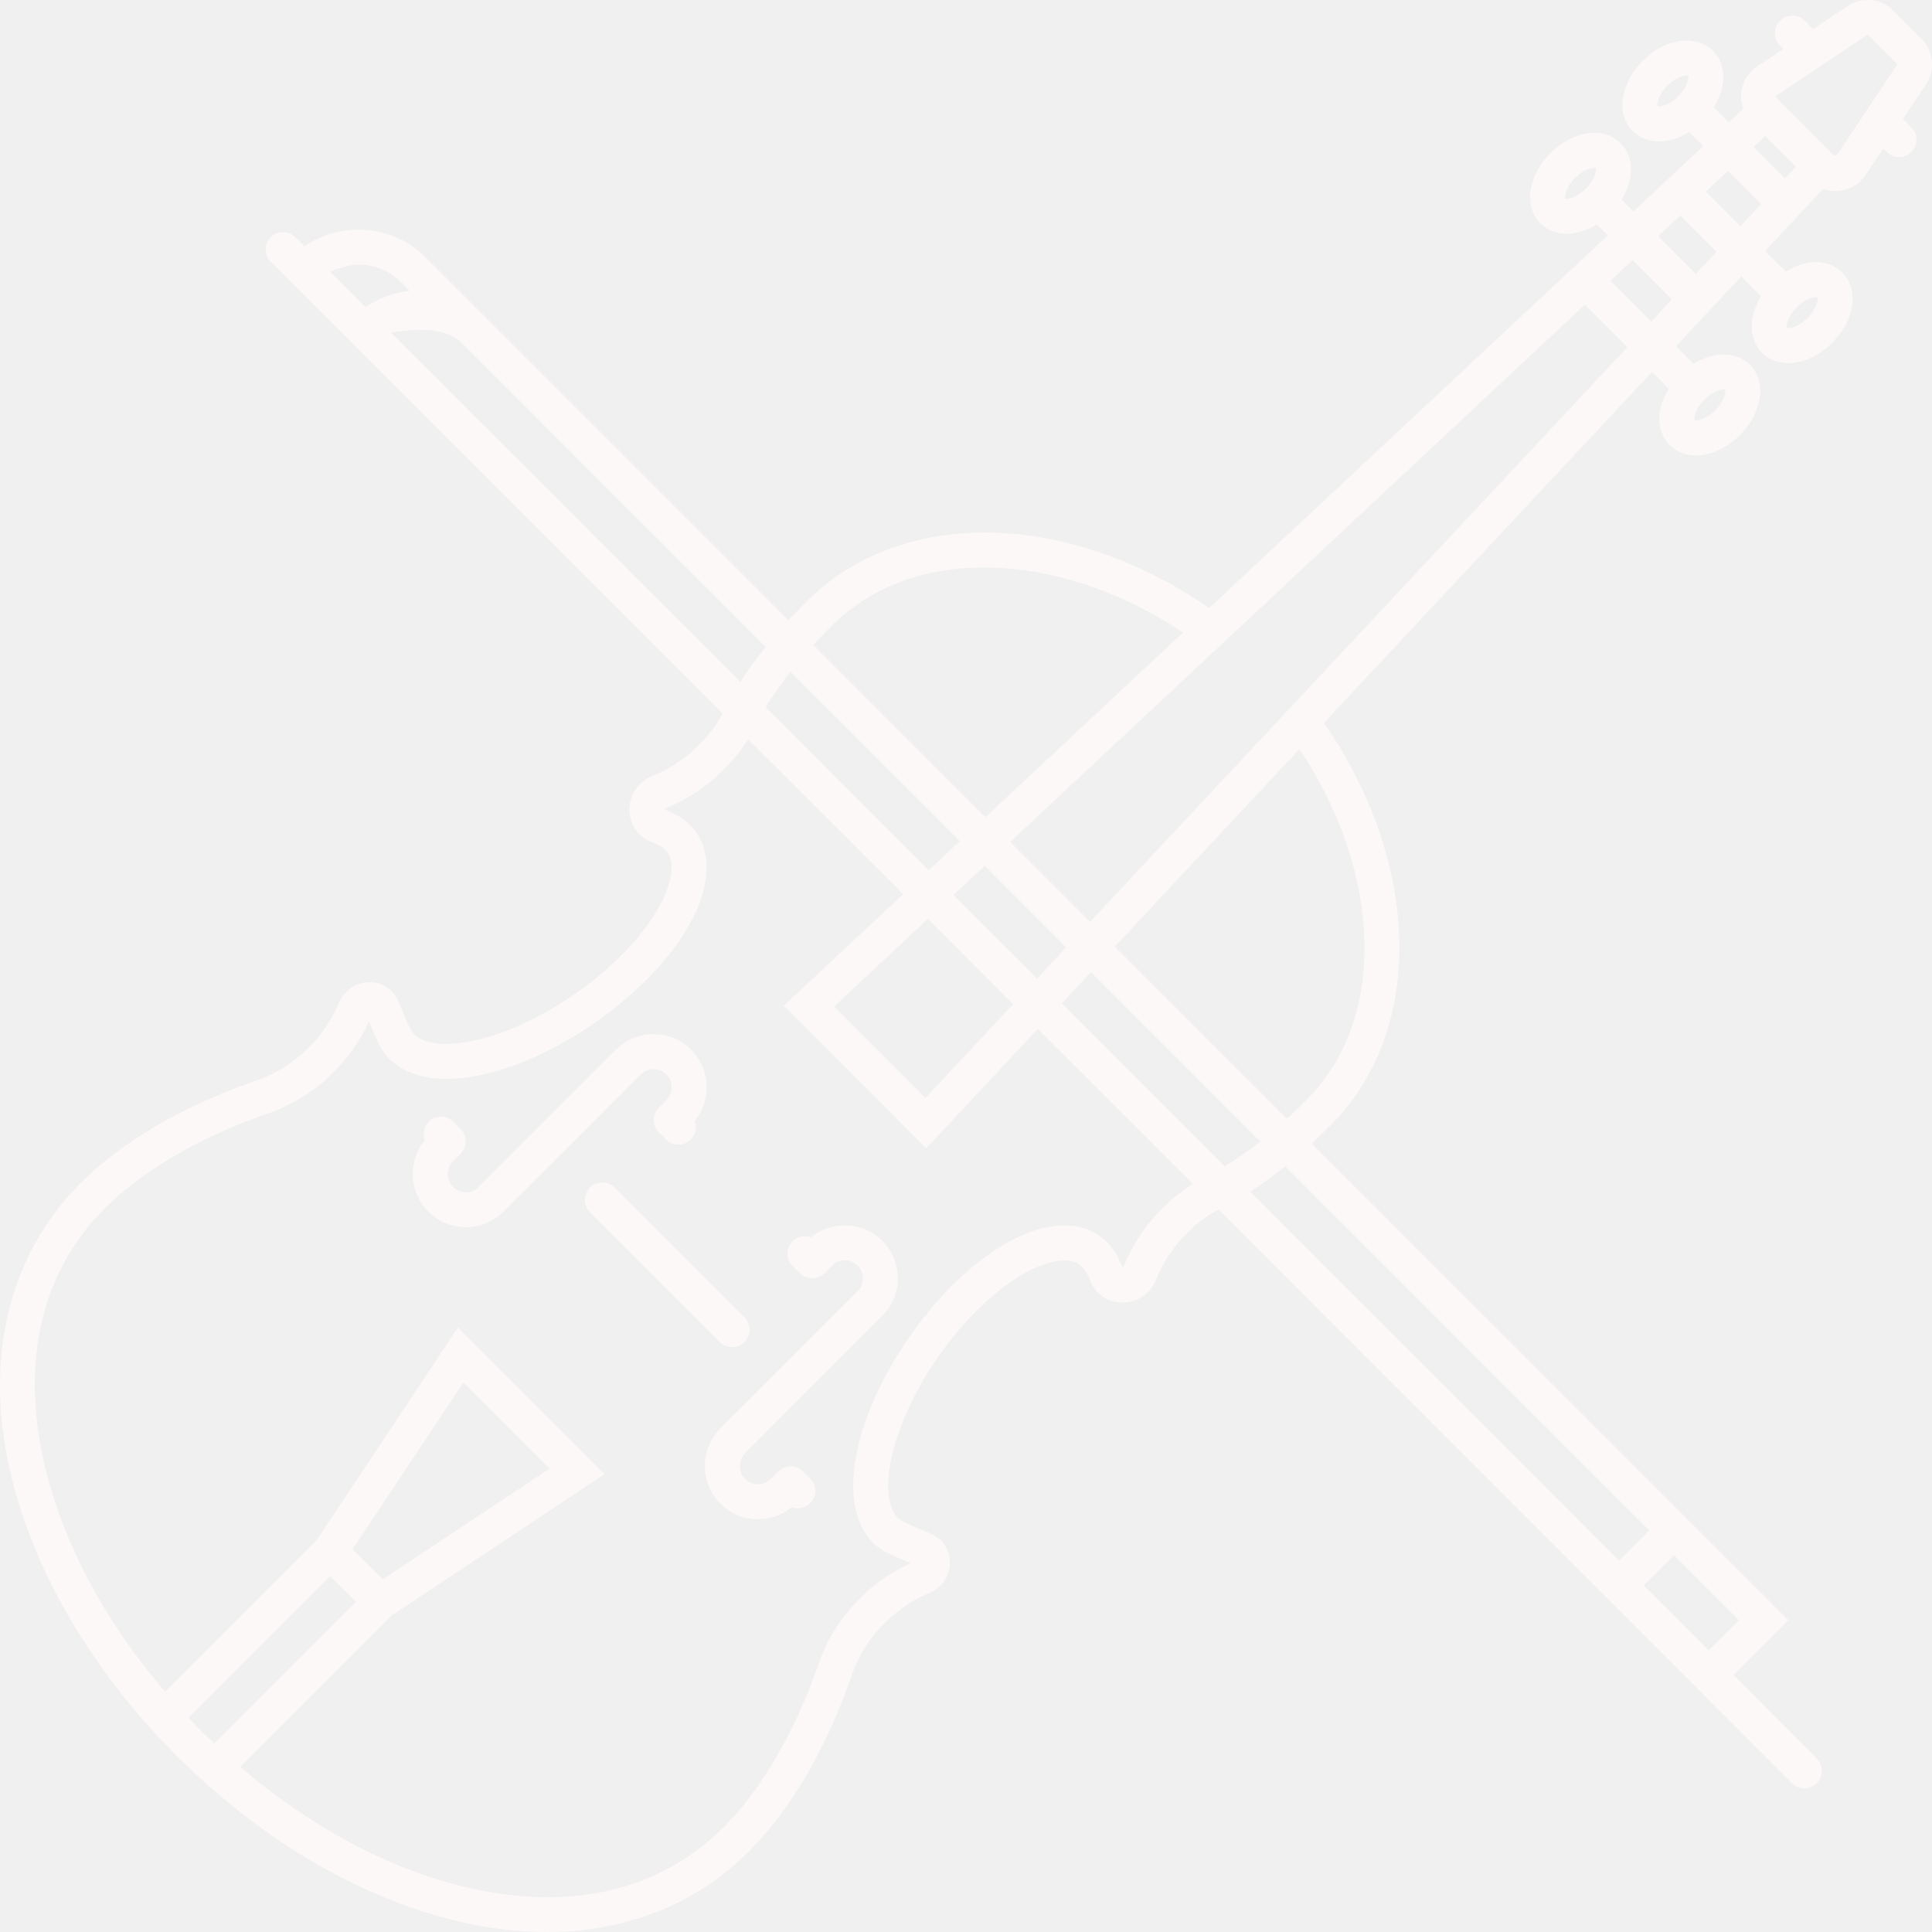
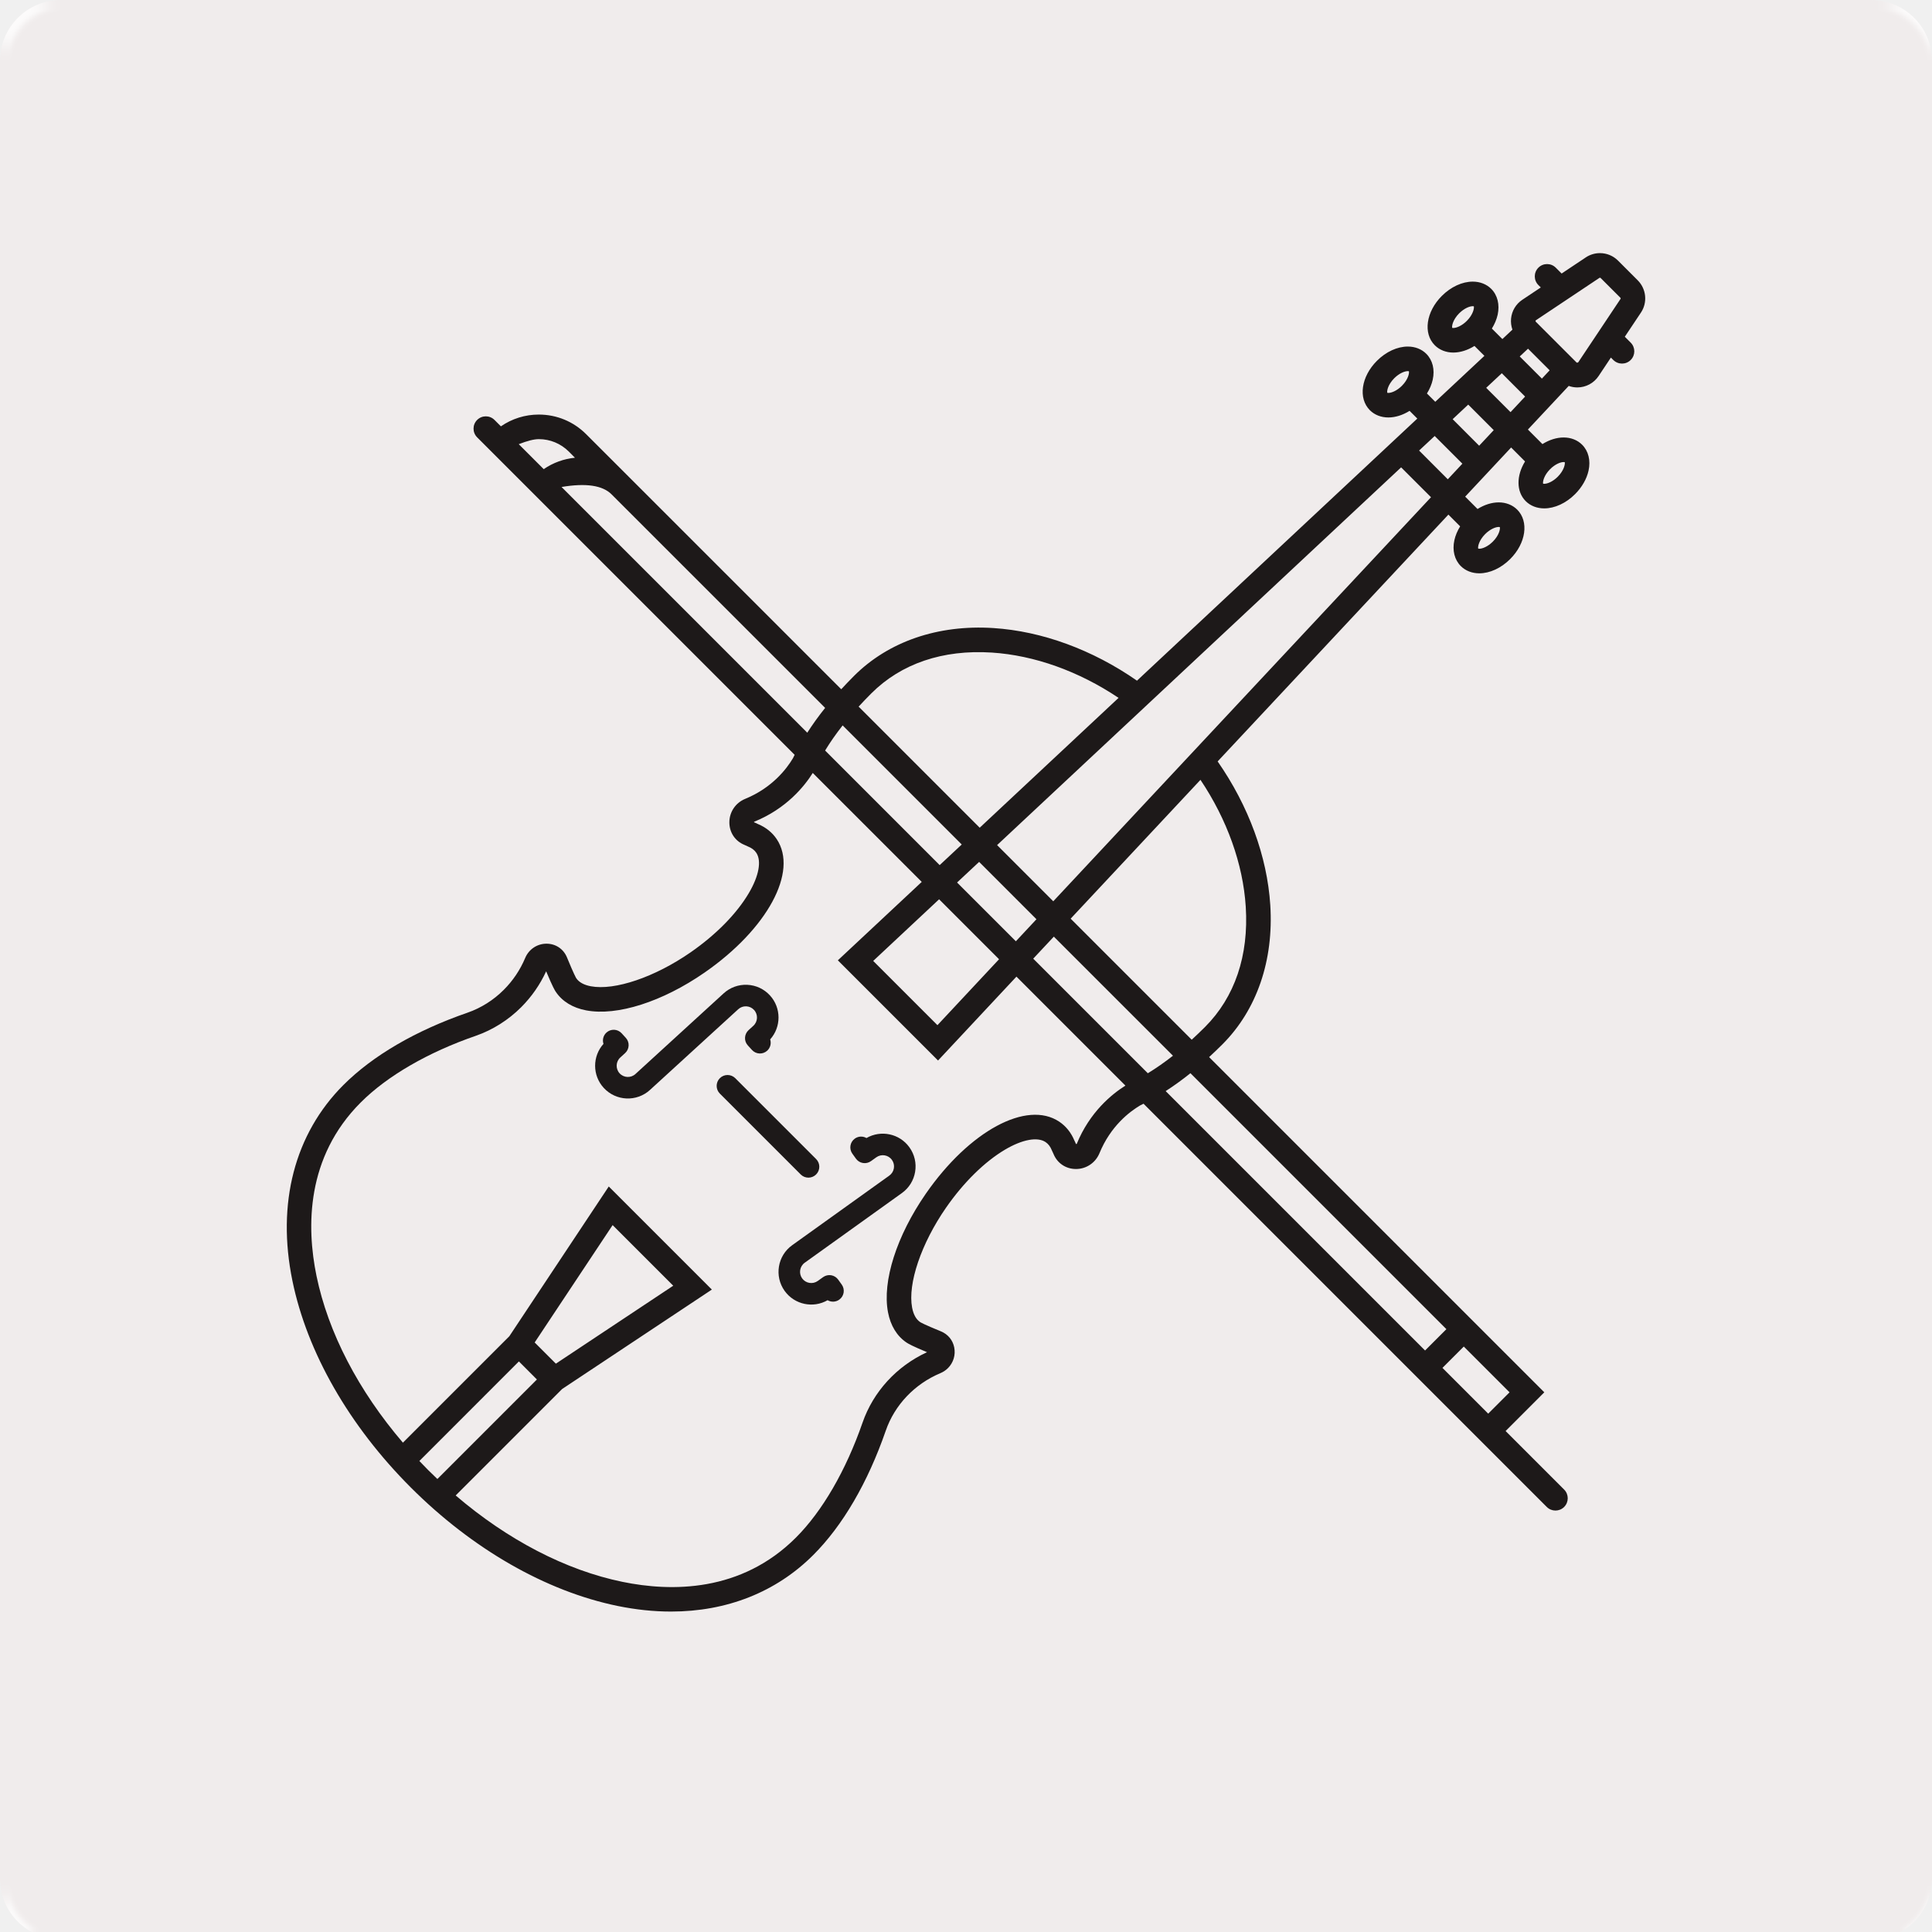
<svg xmlns="http://www.w3.org/2000/svg" xmlns:xlink="http://www.w3.org/1999/xlink" version="1.1" preserveAspectRatio="xMidYMid meet" viewBox="0 0 640 640" width="64" height="64">
  <defs>
-     <path d="M627.18 3.52C624.91 1.25 621.88 0 618.67 0C616.29 0 613.98 0.7 611.99 2.02C611.23 2.53 607.44 5.06 600.62 9.62C598.96 7.96 598.04 7.04 597.85 6.86C595.6 4.6 591.93 4.6 589.67 6.86C587.41 9.12 587.41 12.78 589.67 15.04C589.74 15.12 590.12 15.5 590.8 16.17C585.57 19.66 582.67 21.6 582.09 21.98C579.08 23.99 577.15 27.21 576.8 30.81C576.62 32.61 576.85 34.4 577.44 36.05C577.12 36.35 575.54 37.83 572.69 40.49C569.73 37.52 568.08 35.88 567.75 35.55C569.04 33.45 569.99 31.24 570.47 29.03C571.52 24.26 570.42 19.81 567.45 16.84C565.24 14.64 562.15 13.42 558.74 13.42C553.77 13.42 548.46 15.88 544.18 20.16C536.73 27.61 535.27 37.83 540.86 43.42C543.07 45.63 546.16 46.84 549.57 46.84C552.89 46.84 556.35 45.73 559.56 43.73C559.87 44.04 561.43 45.6 564.23 48.4L541.08 70.05C538.73 67.7 537.42 66.39 537.16 66.13C538.46 64.04 539.4 61.83 539.89 59.62C540.94 54.84 539.83 50.4 536.86 47.43C534.66 45.22 531.57 44.01 528.16 44.01C523.18 44.01 517.87 46.46 513.59 50.74C506.14 58.19 504.68 68.41 510.28 74.01C512.48 76.21 515.57 77.43 518.98 77.43C522.3 77.43 525.77 76.31 528.98 74.32C529.22 74.56 530.43 75.77 532.62 77.96C453.38 152.04 409.36 193.2 400.55 201.43C379.63 186.86 355.81 178.1 332.87 176.63C306.77 174.96 283.45 182.99 267.21 199.22C265.11 201.32 263.12 203.4 261.22 205.47C254.56 198.8 221.22 165.47 161.22 105.46C161.22 105.46 161.22 105.46 161.22 105.46C161.22 105.46 161.22 105.46 161.22 105.46C159.2 103.44 143.08 87.33 141.06 85.31C135.1 79.35 127.17 76.06 118.73 76.06C112.26 76.06 106.1 78.01 100.88 81.6C100.58 81.3 98.17 78.89 97.87 78.59C95.61 76.33 91.94 76.33 89.68 78.59C87.42 80.85 87.42 84.52 89.68 86.78C104.64 101.74 224.31 221.41 239.27 236.37C239 236.91 238.72 237.46 238.46 238.01C235.46 243.01 228.64 251.93 215.96 257.12C211.42 258.98 208.49 263.34 208.51 268.22C208.52 272.97 211.25 277.02 215.6 278.78C215.73 278.84 217.27 279.55 217.27 279.55C219.03 280.24 220.33 281.22 221.2 282.52C223.76 286.36 222.44 293.48 217.65 301.58C211.94 311.24 202.21 321.13 190.26 329.41C173.41 341.11 154.51 347.54 143.2 345.39C139.95 344.78 137.65 343.5 136.38 341.6C136.28 341.45 135.32 339.87 131.99 331.77C130.37 327.82 126.69 325.36 122.39 325.35C122.38 325.35 122.37 325.35 122.36 325.35C117.97 325.35 114.04 327.98 112.33 332.05C109.95 337.71 106.56 342.77 102.24 347.08C97.4 351.92 91.51 355.64 85.2 357.83C60.79 366.26 40.55 378.06 26.67 391.93C3.68 414.93 -4.85 447.68 2.66 484.17C9.6 517.93 29.42 552.51 58.46 581.56C87.5 610.59 122.08 630.41 155.83 637.35C164.47 639.12 172.9 640 181.04 640C207.28 640 230.52 630.88 248.07 613.33C261.93 599.46 273.73 579.23 282.19 554.82C286.38 542.68 295.77 532.79 307.93 527.68C309.28 527.12 310.48 526.32 311.49 525.31C314.05 522.75 315.16 519.1 314.45 515.56C313.77 512.11 311.5 509.36 308.22 508C300.28 504.74 298.66 503.79 298.41 503.63C296.51 502.36 295.24 500.07 294.62 496.82C292.48 485.53 298.89 466.61 310.59 449.74C318.87 437.79 328.76 428.07 338.42 422.36C346.52 417.57 353.65 416.25 357.49 418.81C358.79 419.68 359.76 420.98 360.48 422.77C360.55 422.93 361.14 424.22 361.21 424.38C362.98 428.75 367.03 431.48 371.78 431.49C371.8 431.49 371.81 431.49 371.82 431.49C376.68 431.49 381.02 428.57 382.89 424.04C388.11 411.3 397.02 404.52 402 401.56C402.55 401.3 403.1 401.02 403.64 400.74C422.64 419.74 574.62 571.72 593.62 590.71C594.75 591.84 596.23 592.41 597.71 592.41C599.19 592.41 600.67 591.84 601.8 590.71C604.06 588.45 604.06 584.79 601.8 582.53C599.96 580.69 590.77 571.49 574.22 554.94L592.46 536.71C497.7 441.95 445.06 389.31 434.53 378.78C436.6 376.88 438.67 374.89 440.77 372.79C457 356.56 465.02 333.25 463.35 307.15C461.89 284.21 453.12 260.39 438.56 239.47C445.81 231.72 482.04 192.96 547.27 123.2C550.59 126.52 552.44 128.37 552.81 128.74C551.51 130.83 550.57 133.04 550.08 135.25C549.03 140.02 550.14 144.46 553.11 147.44C555.31 149.64 558.41 150.85 561.81 150.85C566.79 150.85 572.1 148.4 576.38 144.12C583.83 136.67 585.29 126.45 579.69 120.85C577.49 118.65 574.4 117.44 570.99 117.44C567.67 117.44 564.2 118.55 560.99 120.55C560.6 120.16 558.67 118.22 555.18 114.73L576.82 91.58C580.76 95.52 582.95 97.7 583.39 98.14C579.27 104.8 579.18 112.33 583.7 116.85C585.9 119.05 588.99 120.27 592.4 120.27C597.38 120.27 602.69 117.81 606.96 113.54C610.19 110.31 612.45 106.37 613.31 102.46C614.36 97.68 613.25 93.24 610.28 90.27C608.08 88.06 604.98 86.85 601.57 86.85C598.25 86.85 594.79 87.96 591.58 89.96C591.12 89.51 588.84 87.22 584.73 83.12C596.26 70.78 602.67 63.93 603.95 62.56C605.24 63.02 606.6 63.27 608 63.27C612.04 63.27 615.78 61.27 618.02 57.92C618.4 57.34 620.34 54.43 623.83 49.21C624.51 49.89 624.89 50.27 624.97 50.35C626.1 51.48 627.58 52.04 629.06 52.04C630.54 52.04 632.02 51.48 633.15 50.35C635.41 48.09 635.41 44.42 633.15 42.16C632.97 41.98 632.04 41.05 630.38 39.39C634.94 32.57 637.47 28.77 637.98 28.01C641.16 23.26 640.53 16.87 636.48 12.83C634.62 10.97 628.11 4.45 627.18 3.52ZM552.36 28.34C554.67 26.04 557.23 25 558.74 25C558.98 25 559.15 25.03 559.24 25.05C559.5 25.89 558.94 28.93 555.94 31.93C553.64 34.23 551.08 35.27 549.57 35.27C549.33 35.27 549.16 35.24 549.07 35.21C548.8 34.37 549.37 31.33 552.36 28.34ZM521.77 58.93C524.08 56.62 526.64 55.59 528.15 55.59C528.39 55.59 528.56 55.62 528.65 55.64C528.92 56.48 528.35 59.52 525.36 62.51C523.05 64.82 520.49 65.85 518.98 65.85C518.74 65.85 518.57 65.83 518.48 65.8C518.22 64.96 518.78 61.92 521.77 58.93ZM568.2 135.94C565.89 138.25 563.33 139.28 561.82 139.28C561.58 139.28 561.41 139.25 561.32 139.23C561.05 138.39 561.62 135.35 564.61 132.36C566.92 130.05 569.48 129.01 570.99 129.01C571.23 129.02 571.4 129.04 571.49 129.07C571.75 129.91 571.18 132.95 568.2 135.94ZM598.78 105.35C596.47 107.66 593.92 108.69 592.4 108.69C592.16 108.69 592 108.66 591.9 108.64C591.64 107.8 592.21 104.76 595.2 101.77C597.51 99.46 600.07 98.43 601.58 98.43C601.82 98.43 601.99 98.45 602.08 98.48C602.34 99.32 601.77 102.36 598.78 105.35ZM594.98 55.21L591.32 59.12L580.88 48.68L584.79 45.03L594.98 55.21ZM332.13 188.19C352.24 189.48 373.19 197.01 391.88 209.54C387.52 213.62 365.71 234 326.45 270.7C292.23 236.48 273.22 217.47 269.41 213.66C271.3 211.6 273.29 209.52 275.4 207.41C289.45 193.36 309.07 186.71 332.13 188.19ZM361.39 322.01C395.06 355.68 413.76 374.38 417.5 378.12C413.55 381.23 409.63 383.98 405.66 386.39C402.07 382.79 384.07 364.79 351.68 332.4L361.39 322.01ZM315.79 296.52L326.18 286.81L353.2 313.82L343.49 324.21L315.79 296.52ZM306.54 363.73L276.28 333.46L307.33 304.43L335.58 332.67L306.54 363.73ZM253.62 234.34C256.03 230.38 258.77 226.46 261.88 222.5C265.62 226.24 284.33 244.95 317.99 278.61L307.6 288.33C275.21 255.94 257.22 237.94 253.62 234.34ZM118.73 87.64C124.07 87.64 129.1 89.72 132.87 93.5C133.16 93.79 135.48 96.1 135.77 96.39C130.58 96.9 125.51 98.71 121.04 101.77C120.26 100.99 116.34 97.06 109.28 90C113.34 88.43 116.5 87.64 118.73 87.64ZM153.02 113.64C163.08 123.7 243.58 204.2 253.64 214.26C250.52 218.16 247.72 222.03 245.22 225.94C237.5 218.22 198.91 179.63 129.45 110.17C140.91 108.24 148.77 109.4 153.02 113.64ZM109.35 522.16L117.85 530.65C89.71 558.79 74.08 574.42 70.95 577.55C69.51 576.17 68.07 574.79 66.65 573.37C65.22 571.95 63.84 570.5 62.46 569.05C68.71 562.8 84.35 547.17 109.35 522.16ZM116.8 513.23L153.52 457.93L182.08 486.49L126.78 523.21L116.8 513.23ZM371.79 419.66C371.53 419.05 371.31 418.52 371.05 418.03C369.46 414.27 367.07 411.3 363.93 409.2C348.62 398.95 321.6 413.55 301.08 443.14C287.31 463 280.48 484.4 283.25 498.98C284.45 505.3 287.47 510.24 291.97 513.25C293 513.94 294.99 515.03 301.64 517.8C287.32 524.39 276.3 536.41 271.25 551.03C263.47 573.47 252.33 592.69 239.88 605.14C214.06 630.97 181.19 630.74 158.16 626.01C131.42 620.51 104.02 606.22 79.57 585.3C82.92 581.96 99.63 565.24 129.72 535.15L200.27 488.31L151.7 439.74L104.85 510.29C74.77 540.37 58.05 557.09 54.71 560.43C33.78 535.98 19.5 508.58 14 481.84C9.26 458.81 9.04 425.94 34.86 400.12C47.32 387.66 66.54 376.52 88.99 368.77C96.95 366.01 104.36 361.34 110.43 355.27C115.34 350.35 119.29 344.68 122.2 338.36C125.37 345.96 126.33 347.38 126.75 348.03C129.77 352.55 134.72 355.57 141.05 356.77C155.64 359.53 177.03 352.69 196.86 338.92C226.45 318.4 241.05 291.39 230.81 276.07C228.69 272.92 225.72 270.53 221.97 268.96C221.45 268.68 220.84 268.43 220.08 268.11C220.1 268.02 220.16 267.91 220.35 267.83C235.35 261.7 243.79 251.29 247.81 244.9C251.23 248.32 268.34 265.44 299.14 296.24L259.63 333.18L306.82 380.38L343.77 340.86C374.57 371.67 391.69 388.78 395.11 392.21C388.73 396.2 378.34 404.6 372.18 419.64C372.1 419.84 371.86 419.66 371.79 419.66ZM566.03 546.76L544.47 525.19L554.52 515.14L576.09 536.71L566.03 546.76ZM536.28 517C462.95 443.67 422.21 402.94 414.07 394.79C417.97 392.28 421.85 389.49 425.74 386.36C433.78 394.4 473.98 434.6 546.33 506.95L536.28 517ZM432.59 364.6C430.48 366.71 428.4 368.7 426.34 370.59C422.54 366.79 403.53 347.77 369.3 313.55C406 274.3 426.38 252.5 430.46 248.14C442.98 266.83 450.51 287.77 451.8 307.89C453.27 330.95 446.63 350.56 432.59 364.6ZM334.65 278.89L525 100.93L539.08 115.01L361.11 305.36L334.65 278.89ZM540.81 86.15L553.85 99.2L546.99 106.54L533.46 93.02L540.81 86.15ZM549.27 78.24L556.62 71.37L568.64 83.39L561.77 90.74L549.27 78.24ZM572.42 56.59L583.41 67.58L576.55 74.93L565.08 63.46L572.42 56.59ZM607.69 51.56C605.77 49.64 590.37 34.24 588.45 32.31C588.41 32.27 588.29 32.16 588.31 31.95C588.33 31.73 588.47 31.65 588.52 31.62C591.51 29.62 615.43 13.65 618.42 11.66C618.5 11.6 618.58 11.58 618.67 11.58C618.76 11.58 618.88 11.6 619 11.71C619.93 12.64 627.37 20.08 628.3 21.01C628.45 21.17 628.47 21.41 628.35 21.59C627.02 23.58 620.37 33.55 608.39 51.49C608.01 51.62 607.77 51.64 607.69 51.56Z" id="b1vPxuegp5" />
-     <path d="M220.77 355.93C223.11 358.27 223.11 362.09 220.77 364.44C220.52 364.69 218.52 366.69 218.27 366.94C217.18 368.02 216.57 369.5 216.57 371.03C216.57 372.56 217.18 374.04 218.27 375.12C218.5 375.36 220.38 377.23 220.61 377.47C222.87 379.73 226.54 379.73 228.8 377.47C230.46 375.81 230.9 373.4 230.12 371.33C235.79 364.43 235.4 354.19 228.95 347.74C225.62 344.42 221.2 342.58 216.5 342.58C211.79 342.58 207.37 344.42 204.04 347.74C199.5 352.29 163.16 388.63 158.61 393.17C156.26 395.53 152.43 395.53 150.08 393.17C147.73 390.82 147.73 387.01 150.08 384.66C150.33 384.41 152.33 382.41 152.58 382.16C153.66 381.08 154.27 379.6 154.27 378.07C154.27 376.53 153.66 375.06 152.57 373.97C152.34 373.74 150.46 371.86 150.23 371.63C147.97 369.37 144.3 369.37 142.04 371.63C140.38 373.29 139.94 375.7 140.72 377.77C135.05 384.67 135.44 394.91 141.89 401.36C145.32 404.79 149.84 406.51 154.34 406.51C158.85 406.51 163.36 404.79 166.8 401.36C171.34 396.81 207.68 360.47 212.23 355.93C213.37 354.79 214.89 354.16 216.5 354.16C218.11 354.16 219.63 354.79 220.77 355.93Z" id="dbomEp6Su" />
-     <path d="M262.54 411.21C260.28 413.47 260.28 417.13 262.54 419.39C262.77 419.63 264.65 421.5 264.88 421.74C267.15 424 270.81 424 273.07 421.74C273.32 421.49 275.32 419.49 275.57 419.24C277.91 416.89 281.73 416.89 284.08 419.24C286.43 421.59 286.43 425.42 284.08 427.78C279.54 432.32 243.19 468.66 238.65 473.2C231.78 480.07 231.78 491.25 238.65 498.11C241.97 501.44 246.39 503.27 251.09 503.27C255.21 503.27 259.11 501.86 262.24 499.29C264.31 500.06 266.72 499.62 268.38 497.96C270.64 495.7 270.64 492.03 268.38 489.77C268.14 489.54 266.27 487.66 266.03 487.43C263.77 485.17 260.11 485.17 257.85 487.43C257.6 487.68 255.6 489.68 255.35 489.93C254.21 491.06 252.7 491.69 251.09 491.69C249.49 491.69 247.97 491.06 246.84 489.92C244.48 487.57 244.48 483.74 246.84 481.39C251.38 476.85 287.72 440.5 292.27 435.96C299.13 429.09 299.13 417.92 292.27 411.05C285.82 404.61 275.58 404.22 268.67 409.88C266.61 409.11 264.2 409.55 262.54 411.21Z" id="c4OoShqyid" />
-     <path d="M246.61 444.56C248.87 442.3 248.87 438.63 246.61 436.37C242.32 432.07 207.93 397.69 203.64 393.4C201.37 391.14 197.71 391.14 195.45 393.4C193.19 395.66 193.19 399.32 195.45 401.58C199.75 405.88 234.13 440.26 238.43 444.56C239.56 445.69 241.04 446.25 242.52 446.25C244 446.25 245.48 445.69 246.61 444.56Z" id="aI2jThKLy" />
+     <path d="M619.83 0C630.97 0 640 9.03 640 20.17C640 144.64 640 497.86 640 622.32C640 633.46 630.97 642.49 619.83 642.49C495.86 642.49 144.14 642.49 20.17 642.49C9.03 642.49 0 633.46 0 622.32C0 497.86 0 144.64 0 20.17C0 9.03 9.03 0 20.17 0C144.14 0 495.86 0 619.83 0Z" id="dOYzsmpxg" />
+     <path d="M270.35 389.05C271.76 387.64 271.76 385.36 270.35 383.95C267.67 381.27 246.24 359.84 243.56 357.16C242.15 355.76 239.87 355.76 238.46 357.16C237.05 358.57 237.05 360.86 238.46 362.27C241.14 364.95 262.57 386.37 265.24 389.05C265.95 389.76 266.87 390.11 267.8 390.11C268.72 390.11 269.64 389.76 270.35 389.05Z" id="d128p29LgO" />
+     <path d="M535.99 86.33C534.39 84.73 532.26 83.85 530 83.85C528.33 83.85 526.7 84.34 525.31 85.27C524.78 85.63 522.11 87.41 517.31 90.61C516.14 89.45 515.5 88.8 515.37 88.67C513.78 87.08 511.2 87.08 509.61 88.67C508.02 90.26 508.02 92.84 509.61 94.43C509.67 94.48 509.93 94.75 510.41 95.22C506.73 97.67 504.69 99.04 504.28 99.31C502.17 100.72 500.81 102.98 500.56 105.52C500.44 106.78 500.6 108.04 501.01 109.2C500.79 109.41 499.68 110.45 497.68 112.32C495.59 110.24 494.43 109.08 494.2 108.84C495.11 107.37 495.77 105.82 496.12 104.26C496.85 100.91 496.08 97.78 493.99 95.69C492.44 94.14 490.26 93.29 487.87 93.29C484.37 93.29 480.64 95.02 477.63 98.02C472.39 103.26 471.36 110.45 475.3 114.38C476.85 115.93 479.02 116.79 481.42 116.79C483.75 116.79 486.19 116 488.44 114.6C488.66 114.82 489.76 115.91 491.73 117.88L475.45 133.1C473.8 131.45 472.88 130.53 472.69 130.35C473.61 128.88 474.27 127.32 474.61 125.77C475.35 122.41 474.57 119.29 472.48 117.2C470.93 115.65 468.76 114.8 466.36 114.8C462.86 114.8 459.13 116.52 456.12 119.53C450.88 124.77 449.86 131.96 453.79 135.89C455.34 137.44 457.51 138.29 459.91 138.29C462.25 138.29 464.68 137.51 466.94 136.1C467.11 136.28 467.96 137.13 469.5 138.66C413.78 190.75 382.83 219.69 376.64 225.48C361.93 215.24 345.18 209.08 329.05 208.05C310.69 206.87 294.3 212.51 282.88 223.93C281.41 225.41 280.01 226.87 278.67 228.32C273.98 223.63 250.55 200.19 208.36 158.01C208.36 158.01 208.36 158.01 208.36 158.01C208.36 158.01 208.36 158 208.35 158C206.94 156.59 195.6 145.25 194.18 143.84C189.99 139.64 184.41 137.33 178.48 137.33C173.93 137.33 169.6 138.7 165.93 141.23C165.72 141.02 164.02 139.32 163.81 139.11C162.22 137.52 159.65 137.52 158.06 139.11C156.47 140.7 156.47 143.28 158.06 144.87C168.58 155.39 252.72 239.53 263.24 250.05C263.05 250.43 262.85 250.82 262.66 251.2C260.56 254.72 255.76 260.99 246.84 264.64C243.65 265.95 241.6 269.01 241.61 272.44C241.62 275.78 243.53 278.63 246.59 279.87C246.69 279.91 247.77 280.41 247.77 280.41C249.01 280.9 249.92 281.58 250.53 282.5C252.33 285.19 251.4 290.21 248.03 295.9C244.02 302.69 237.18 309.64 228.78 315.47C216.93 323.69 203.64 328.21 195.69 326.71C193.4 326.27 191.78 325.37 190.89 324.04C190.82 323.93 190.14 322.82 187.81 317.13C186.66 314.35 184.08 312.62 181.06 312.61C181.05 312.61 181.04 312.61 181.03 312.61C177.95 312.61 175.18 314.46 173.98 317.33C172.31 321.3 169.92 324.86 166.89 327.89C163.49 331.3 159.34 333.91 154.91 335.45C137.74 341.38 123.51 349.67 113.75 359.43C97.59 375.6 91.59 398.63 96.87 424.29C101.75 448.02 115.68 472.34 136.1 492.76C156.52 513.17 180.84 527.11 204.57 531.99C210.64 533.23 216.57 533.85 222.29 533.85C240.74 533.85 257.08 527.44 269.42 515.1C279.17 505.35 287.46 491.13 293.41 473.96C296.36 465.42 302.97 458.47 311.51 454.88C312.46 454.48 313.31 453.92 314.02 453.21C315.82 451.41 316.6 448.85 316.1 446.35C315.62 443.93 314.02 441.99 311.72 441.04C306.13 438.75 304.99 438.08 304.82 437.96C303.48 437.07 302.59 435.46 302.15 433.18C300.65 425.24 305.16 411.93 313.38 400.07C319.21 391.67 326.16 384.84 332.95 380.82C338.65 377.46 343.66 376.52 346.36 378.33C347.27 378.94 347.96 379.85 348.46 381.11C348.51 381.22 348.92 382.13 348.98 382.24C350.22 385.32 353.07 387.24 356.41 387.25C356.42 387.25 356.43 387.25 356.44 387.25C359.85 387.25 362.91 385.19 364.22 382C367.89 373.05 374.16 368.28 377.66 366.2C378.04 366.01 378.43 365.82 378.81 365.62C392.17 378.98 499.03 485.84 512.39 499.2C513.18 499.99 514.23 500.39 515.27 500.39C516.31 500.39 517.35 499.99 518.14 499.2C519.73 497.61 519.73 495.03 518.14 493.44C516.85 492.15 510.39 485.68 498.75 474.05L511.57 461.22C444.95 394.6 407.93 357.58 400.53 350.18C401.98 348.84 403.44 347.45 404.92 345.97C416.33 334.56 421.97 318.17 420.8 299.82C419.77 283.69 413.6 266.94 403.36 252.23C408.46 246.78 433.94 219.53 479.8 170.47C482.14 172.81 483.44 174.11 483.69 174.37C482.78 175.84 482.12 177.39 481.78 178.95C481.04 182.3 481.82 185.43 483.91 187.52C485.46 189.07 487.63 189.92 490.03 189.92C493.53 189.92 497.26 188.2 500.27 185.19C505.51 179.95 506.53 172.76 502.6 168.83C501.05 167.28 498.88 166.42 496.48 166.42C494.14 166.42 491.71 167.21 489.45 168.61C489.18 168.34 487.81 166.98 485.36 164.52L500.58 148.24C503.35 151.01 504.89 152.55 505.19 152.86C502.3 157.54 502.24 162.83 505.41 166.01C506.96 167.56 509.14 168.41 511.53 168.41C515.03 168.41 518.77 166.69 521.77 163.68C524.04 161.41 525.63 158.64 526.23 155.89C526.97 152.53 526.19 149.41 524.1 147.32C522.55 145.77 520.38 144.92 517.98 144.92C515.65 144.92 513.21 145.7 510.95 147.11C510.63 146.78 509.03 145.18 506.14 142.29C514.25 133.62 518.76 128.8 519.66 127.84C520.56 128.16 521.52 128.34 522.5 128.34C525.34 128.34 527.97 126.93 529.55 124.58C529.82 124.17 531.18 122.13 533.63 118.45C534.11 118.93 534.38 119.2 534.43 119.25C535.23 120.05 536.27 120.44 537.31 120.44C538.35 120.44 539.39 120.05 540.19 119.25C541.78 117.66 541.78 115.09 540.19 113.5C540.06 113.37 539.41 112.72 538.24 111.55C541.44 106.75 543.22 104.08 543.58 103.55C545.82 100.21 545.37 95.72 542.53 92.87C541.22 91.56 536.64 86.98 535.99 86.33ZM483.38 103.78C485.01 102.16 486.8 101.43 487.87 101.43C488.04 101.43 488.15 101.45 488.22 101.47C488.4 102.06 488 104.2 485.9 106.3C484.28 107.92 482.48 108.65 481.42 108.65C481.25 108.65 481.13 108.63 481.06 108.61C480.88 108.02 481.28 105.88 483.38 103.78ZM461.87 125.29C463.5 123.66 465.3 122.94 466.36 122.94C466.53 122.94 466.64 122.96 466.71 122.97C466.9 123.56 466.5 125.7 464.39 127.81C462.77 129.43 460.97 130.16 459.91 130.16C459.74 130.15 459.62 130.14 459.56 130.12C459.37 129.53 459.77 127.39 461.87 125.29ZM494.51 179.43C492.89 181.05 491.09 181.78 490.03 181.78C489.86 181.78 489.74 181.76 489.68 181.74C489.49 181.15 489.89 179.02 491.99 176.91C493.62 175.29 495.42 174.56 496.48 174.56C496.65 174.57 496.77 174.58 496.83 174.6C497.02 175.19 496.62 177.33 494.51 179.43ZM516.02 157.93C514.4 159.55 512.6 160.27 511.54 160.27C511.37 160.27 511.25 160.26 511.18 160.24C511 159.65 511.4 157.51 513.5 155.41C515.13 153.78 516.92 153.06 517.99 153.06C518.16 153.06 518.27 153.08 518.34 153.09C518.52 153.68 518.12 155.82 516.02 157.93ZM513.34 122.67L510.77 125.42L503.43 118.08L506.18 115.51L513.34 122.67ZM328.53 216.17C342.67 217.08 357.4 222.37 370.54 231.18C367.48 234.05 352.14 248.39 324.54 274.19C300.47 250.13 287.1 236.76 284.43 234.08C285.76 232.63 287.16 231.17 288.64 229.69C298.52 219.81 312.32 215.13 328.53 216.17ZM349.1 310.27C372.78 333.94 385.93 347.09 388.56 349.72C385.78 351.9 383.02 353.83 380.23 355.53C377.7 353 365.05 340.35 342.27 317.57L349.1 310.27ZM317.04 292.34L324.35 285.51L343.34 304.51L336.52 311.81L317.04 292.34ZM310.54 339.6L289.26 318.32L311.09 297.9L330.95 317.76L310.54 339.6ZM273.33 248.62C275.02 245.84 276.95 243.08 279.14 240.3C281.77 242.93 294.92 256.08 318.59 279.75L311.28 286.58C288.51 263.81 275.86 251.15 273.33 248.62ZM178.48 145.47C182.24 145.47 185.77 146.94 188.43 149.59C188.63 149.8 190.26 151.42 190.46 151.63C186.82 151.99 183.25 153.25 180.11 155.41C179.56 154.86 176.8 152.1 171.84 147.14C174.69 146.03 176.91 145.47 178.48 145.47ZM202.59 163.76C209.67 170.83 266.26 227.43 273.34 234.5C271.14 237.24 269.18 239.97 267.42 242.72C261.99 237.29 234.86 210.16 186.02 161.32C194.08 159.96 199.6 160.77 202.59 163.76ZM171.89 450.99L177.86 456.97C158.08 476.75 147.09 487.74 144.89 489.94C143.87 488.97 142.86 488 141.86 487C140.86 486 139.89 484.98 138.92 483.97C143.31 479.57 154.3 468.58 171.89 450.99ZM177.12 444.71L202.94 405.83L223.02 425.91L184.14 451.73L177.12 444.71ZM356.41 378.93C356.23 378.5 356.08 378.12 355.89 377.78C354.78 375.14 353.1 373.05 350.89 371.57C340.13 364.37 321.12 374.63 306.69 395.43C297.01 409.4 292.21 424.44 294.16 434.7C295 439.14 297.13 442.61 300.29 444.73C301.02 445.22 302.42 445.98 307.09 447.93C297.02 452.57 289.28 461.01 285.72 471.29C280.25 487.07 272.42 500.59 263.67 509.34C245.51 527.5 222.4 527.34 206.21 524.01C187.41 520.15 168.14 510.1 150.95 495.39C153.3 493.04 165.05 481.29 186.21 460.13L235.81 427.19L201.66 393.04L168.72 442.65C147.57 463.8 135.82 475.55 133.47 477.9C118.75 460.71 108.71 441.44 104.84 422.64C101.51 406.45 101.35 383.34 119.51 365.19C128.27 356.42 141.79 348.59 157.57 343.14C163.17 341.2 168.38 337.92 172.65 333.65C176.1 330.19 178.88 326.2 180.92 321.76C183.15 327.1 183.82 328.11 184.12 328.56C186.25 331.73 189.72 333.86 194.17 334.7C204.43 336.65 219.47 331.84 233.42 322.16C254.22 307.73 264.49 288.73 257.29 277.96C255.8 275.75 253.71 274.07 251.07 272.97C250.71 272.77 250.28 272.59 249.75 272.37C249.76 272.3 249.8 272.22 249.93 272.17C260.48 267.86 266.42 260.54 269.24 256.05C271.65 258.45 283.68 270.49 305.34 292.14L277.55 318.12L310.74 351.31L336.71 323.52C358.37 345.18 370.41 357.21 372.81 359.62C368.33 362.43 361.02 368.34 356.69 378.91C356.63 379.05 356.47 378.92 356.41 378.93ZM492.99 468.29L477.83 453.13L484.9 446.06L500.06 461.22L492.99 468.29ZM472.07 447.37C420.51 395.81 391.87 367.17 386.14 361.44C388.89 359.68 391.61 357.71 394.35 355.51C400 361.17 428.27 389.43 479.14 440.3L472.07 447.37ZM399.17 340.21C397.68 341.69 396.22 343.09 394.77 344.42C392.1 341.75 378.73 328.38 354.67 304.32C380.47 276.72 394.8 261.39 397.67 258.33C406.47 271.46 411.77 286.19 412.67 300.34C413.71 316.55 409.04 330.34 399.17 340.21ZM330.3 279.95L464.14 154.82L474.04 164.71L348.91 298.56L330.3 279.95ZM475.26 144.43L484.43 153.6L479.6 158.77L470.09 149.25L475.26 144.43ZM481.21 138.86L486.37 134.03L494.82 142.49L489.99 147.65L481.21 138.86ZM497.49 123.64L505.21 131.37L500.39 136.53L492.32 128.47L497.49 123.64ZM522.29 120.11C520.93 118.75 510.11 107.93 508.75 106.57C508.72 106.54 508.65 106.47 508.66 106.31C508.67 106.16 508.77 106.1 508.8 106.08C510.9 104.68 527.73 93.45 529.83 92.05C529.88 92.01 529.94 91.99 530 91.99C530.07 91.99 530.15 92.01 530.23 92.09C530.89 92.74 536.12 97.97 536.77 98.63C536.88 98.73 536.9 98.9 536.81 99.03C535.88 100.43 531.2 107.44 522.78 120.06C522.51 120.15 522.34 120.16 522.29 120.11Z" id="a64Rt8uqz" />
+     <path d="M249.79 334.56C251.17 336.07 251.07 338.42 249.56 339.8C249.4 339.95 248.11 341.13 247.95 341.27C247.26 341.91 246.84 342.8 246.8 343.75C246.75 344.69 247.09 345.62 247.73 346.31C247.86 346.46 248.97 347.67 249.11 347.82C250.44 349.28 252.69 349.38 254.15 348.05C255.21 347.07 255.55 345.6 255.13 344.31C258.81 340.21 258.85 333.89 255.06 329.75C253.1 327.61 250.43 326.36 247.53 326.23C244.64 326.1 241.86 327.11 239.72 329.06C236.8 331.73 213.42 353.11 210.5 355.78C208.99 357.17 206.63 357.06 205.25 355.55C203.87 354.04 203.97 351.69 205.48 350.31C205.64 350.16 206.93 348.99 207.09 348.84C207.79 348.2 208.2 347.31 208.24 346.36C208.29 345.42 207.95 344.5 207.31 343.8C207.17 343.65 206.07 342.44 205.93 342.29C204.6 340.83 202.34 340.73 200.89 342.06C199.82 343.04 199.49 344.51 199.91 345.8C196.23 349.9 196.19 356.22 199.98 360.36C202 362.57 204.73 363.75 207.51 363.88C210.28 364 213.11 363.07 215.32 361.05C218.24 358.38 241.62 337 244.54 334.33C245.27 333.66 246.22 333.31 247.22 333.36C248.21 333.4 249.12 333.83 249.79 334.56Z" id="h1z4zD7rfo" />
+     <path d="M295.46 384.23C294.27 382.56 291.95 382.18 290.29 383.37C290.11 383.5 288.69 384.51 288.52 384.64C287.75 385.19 286.79 385.42 285.86 385.26C284.92 385.11 284.09 384.59 283.54 383.82C283.42 383.65 282.47 382.32 282.35 382.16C281.2 380.56 281.57 378.33 283.17 377.18C284.34 376.34 285.86 376.31 287.03 376.99C291.8 374.24 297.99 375.5 301.26 380.07C302.95 382.43 303.62 385.3 303.15 388.16C302.68 391.02 301.12 393.53 298.76 395.22C295.55 397.52 269.8 415.98 266.58 418.29C264.91 419.48 264.53 421.81 265.72 423.48C266.92 425.14 269.24 425.52 270.9 424.33C271.08 424.2 272.49 423.19 272.67 423.06C273.44 422.51 274.4 422.29 275.33 422.44C276.26 422.6 277.1 423.11 277.65 423.88C277.77 424.05 278.72 425.38 278.84 425.54C279.99 427.15 279.62 429.38 278.02 430.52C276.84 431.37 275.33 431.39 274.15 430.71C269.39 433.46 263.2 432.2 259.92 427.63C258.18 425.2 257.59 422.29 258.04 419.54C258.49 416.8 259.99 414.23 262.42 412.49C265.64 410.18 291.39 391.72 294.61 389.42C295.41 388.84 295.95 387.98 296.11 387C296.27 386.02 296.04 385.03 295.46 384.23Z" id="b1TfKQRPZz" />
  </defs>
  <g>
    <g>
      <g>
-         <use xlink:href="#b1vPxuegp5" opacity="1" fill="#fcf8f8" fill-opacity="1" />
+         <use xlink:href="#dOYzsmpxg" opacity="1" fill="#f0ecec" fill-opacity="1" />
        <g>
-           <use xlink:href="#b1vPxuegp5" opacity="1" fill-opacity="0" stroke="#000000" stroke-width="1" stroke-opacity="0" />
+           <filter id="shadow11737634" x="-9" y="-9" width="659" height="661.49" filterUnits="userSpaceOnUse" primitiveUnits="userSpaceOnUse">
+             <feFlood />
+             <feComposite in2="SourceAlpha" operator="out" />
+             <feGaussianBlur stdDeviation="1" />
+             <feOffset dx="1" dy="1" result="afterOffset" />
+             <feFlood flood-color="#ffffff" flood-opacity="0.8" />
+             <feComposite in2="afterOffset" operator="in" />
+             <feMorphology operator="dilate" radius="1" />
+             <feComposite in2="SourceAlpha" operator="in" />
+           </filter>
+           <path d="M619.83 0C630.97 0 640 9.03 640 20.17C640 144.64 640 497.86 640 622.32C640 633.46 630.97 642.49 619.83 642.49C495.86 642.49 144.14 642.49 20.17 642.49C9.03 642.49 0 633.46 0 622.32C0 497.86 0 144.64 0 20.17C0 9.03 9.03 0 20.17 0C144.14 0 495.86 0 619.83 0Z" id="a1IUQYP155" fill="white" fill-opacity="1" filter="url(#shadow11737634)" />
        </g>
      </g>
      <g>
-         <use xlink:href="#dbomEp6Su" opacity="1" fill="#fcf8f8" fill-opacity="1" />
+         <use xlink:href="#d128p29LgO" opacity="1" fill="#1d1919" fill-opacity="1" />
        <g>
-           <use xlink:href="#dbomEp6Su" opacity="1" fill-opacity="0" stroke="#000000" stroke-width="1" stroke-opacity="0" />
+           <use xlink:href="#d128p29LgO" opacity="1" fill-opacity="0" stroke="#000000" stroke-width="1" stroke-opacity="0" />
        </g>
      </g>
      <g>
-         <use xlink:href="#c4OoShqyid" opacity="1" fill="#fcf8f8" fill-opacity="1" />
+         <use xlink:href="#a64Rt8uqz" opacity="1" fill="#1d1919" fill-opacity="1" />
        <g>
-           <use xlink:href="#c4OoShqyid" opacity="1" fill-opacity="0" stroke="#000000" stroke-width="1" stroke-opacity="0" />
+           <use xlink:href="#a64Rt8uqz" opacity="1" fill-opacity="0" stroke="#000000" stroke-width="1" stroke-opacity="0" />
        </g>
      </g>
      <g>
-         <use xlink:href="#aI2jThKLy" opacity="1" fill="#fcf8f8" fill-opacity="1" />
+         <use xlink:href="#h1z4zD7rfo" opacity="1" fill="#1d1919" fill-opacity="1" />
        <g>
-           <use xlink:href="#aI2jThKLy" opacity="1" fill-opacity="0" stroke="#000000" stroke-width="1" stroke-opacity="0" />
+           <use xlink:href="#h1z4zD7rfo" opacity="1" fill-opacity="0" stroke="#000000" stroke-width="1" stroke-opacity="0" />
+         </g>
+       </g>
+       <g>
+         <use xlink:href="#b1TfKQRPZz" opacity="1" fill="#1d1919" fill-opacity="1" />
+         <g>
+           <use xlink:href="#b1TfKQRPZz" opacity="1" fill-opacity="0" stroke="#000000" stroke-width="1" stroke-opacity="0" />
        </g>
      </g>
    </g>
  </g>
</svg>
